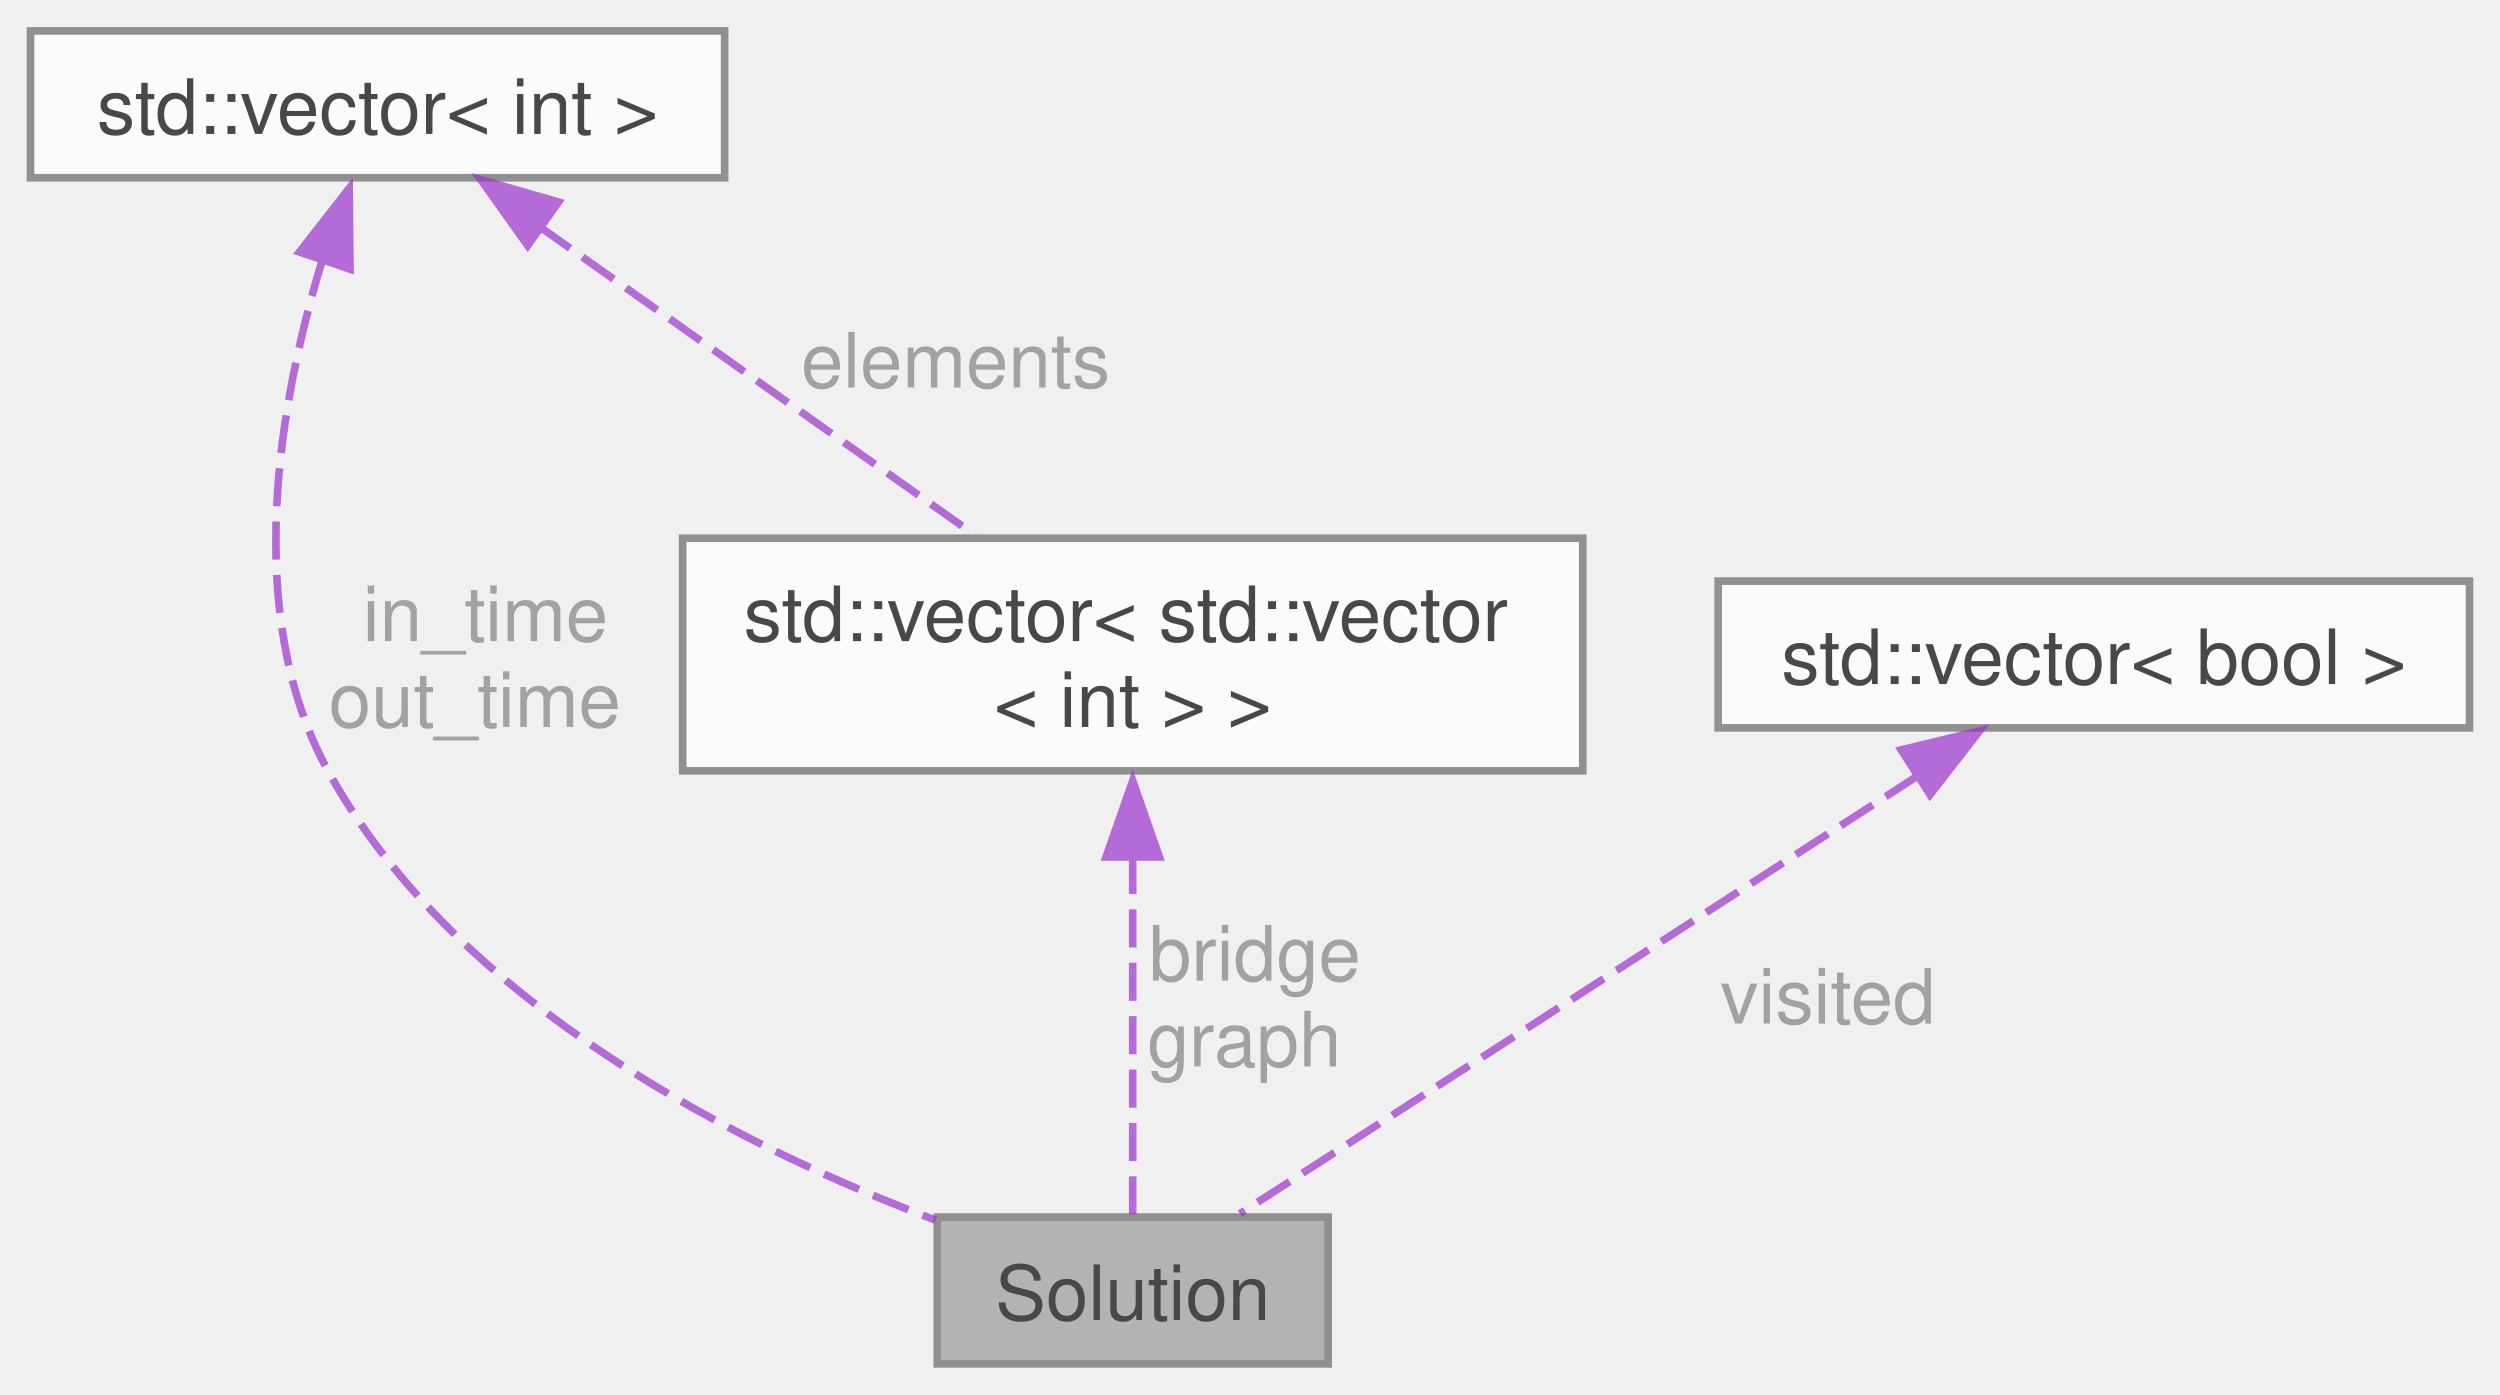
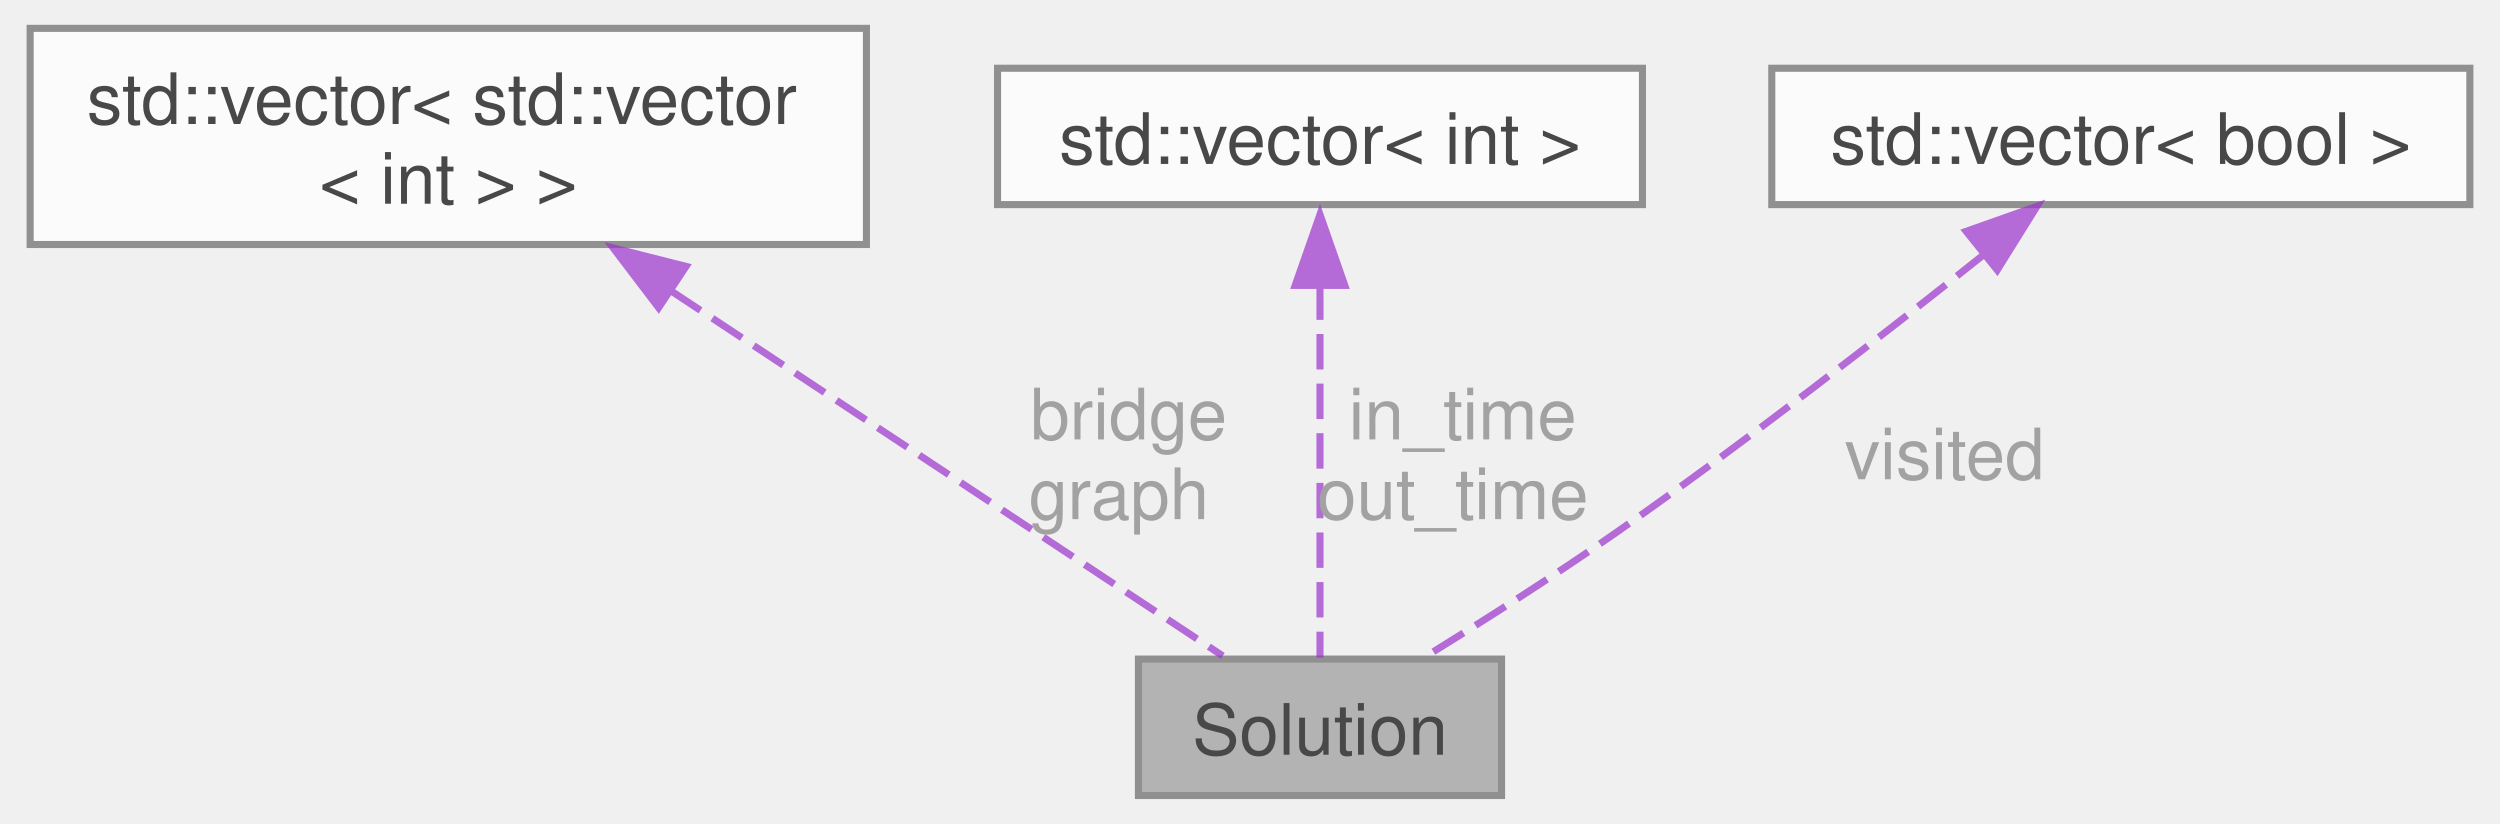
- <svg xmlns="http://www.w3.org/2000/svg" xmlns:xlink="http://www.w3.org/1999/xlink" width="328pt" height="183pt" viewBox="0.00 0.00 327.75 182.75">
+ <svg xmlns="http://www.w3.org/2000/svg" xmlns:xlink="http://www.w3.org/1999/xlink" width="352pt" height="116pt" viewBox="0.00 0.00 352.25 116.25">
  <svg id="main" version="1.1" xml:space="preserve">
    <style type="text/css">
.node, .edge {opacity: 0.7;}
.node.selected, .edge.selected {opacity: 1;}
.edge:hover path { stroke: red; }
.edge:hover polygon { stroke: red; fill: red; }
</style>
    <svg id="graph" class="graph">
-       <g id="graph0" class="graph" transform="scale(1 1) rotate(0) translate(4 178.75)">
+       <g id="graph0" class="graph" transform="scale(1 1) rotate(0) translate(4 112.25)">
        <g id="Node000001" class="node">
          <g id="a_Node000001">
            <a xlink:title=" ">
-               <polygon fill="#999999" stroke="#666666" points="170.12,-19.25 118.88,-19.25 118.88,0 170.12,0 170.12,-19.25" />
-               <text text-anchor="middle" x="144.5" y="-5.75" font-family="Helvetica,sans-Serif" font-size="10.00">Solution</text>
+               <polygon fill="#999999" stroke="#666666" points="207.62,-19.25 156.38,-19.25 156.38,0 207.62,0 207.62,-19.25" />
+               <text text-anchor="middle" x="182" y="-5.75" font-family="Helvetica,sans-Serif" font-size="10.00">Solution</text>
            </a>
          </g>
        </g>
        <g id="Node000002" class="node">
          <g id="a_Node000002">
            <a target="_blank" xlink:href="http://en.cppreference.com/w/cpp/container/vector.html" xlink:title=" ">
-               <polygon fill="white" stroke="#666666" points="203.5,-108.25 85.5,-108.25 85.5,-77.75 203.5,-77.75 203.5,-108.25" />
-               <text text-anchor="start" x="93.5" y="-94.75" font-family="Helvetica,sans-Serif" font-size="10.00">std::vector&lt; std::vector</text>
-               <text text-anchor="middle" x="144.5" y="-83.5" font-family="Helvetica,sans-Serif" font-size="10.00">&lt; int &gt; &gt;</text>
+               <polygon fill="white" stroke="#666666" points="118,-108.25 0,-108.25 0,-77.75 118,-77.75 118,-108.25" />
+               <text text-anchor="start" x="8" y="-94.75" font-family="Helvetica,sans-Serif" font-size="10.00">std::vector&lt; std::vector</text>
+               <text text-anchor="middle" x="59" y="-83.5" font-family="Helvetica,sans-Serif" font-size="10.00">&lt; int &gt; &gt;</text>
            </a>
          </g>
        </g>
        <g id="edge1_Node000001_Node000002" class="edge">
          <g id="a_edge1_Node000001_Node000002">
            <a xlink:title=" ">
-               <path fill="none" stroke="#9a32cd" stroke-dasharray="5,2" d="M144.5,-66.59C144.5,-50.52 144.5,-30.74 144.5,-19.52" />
-               <polygon fill="#9a32cd" stroke="#9a32cd" points="141,-66.45 144.5,-76.45 148,-66.45 141,-66.45" />
+               <path fill="none" stroke="#9a32cd" stroke-dasharray="5,2" d="M90.42,-71.21C115.56,-54.58 149.58,-32.07 168.28,-19.7" />
+               <polygon fill="#9a32cd" stroke="#9a32cd" points="88.68,-68.83 82.27,-77.26 92.55,-74.66 88.68,-68.83" />
            </a>
          </g>
-           <text text-anchor="middle" x="159.12" y="-50.25" font-family="Helvetica,sans-Serif" font-size="10.00" fill="grey"> bridge</text>
-           <text text-anchor="middle" x="159.12" y="-39" font-family="Helvetica,sans-Serif" font-size="10.00" fill="grey">graph</text>
+           <text text-anchor="middle" x="153.62" y="-50.25" font-family="Helvetica,sans-Serif" font-size="10.00" fill="grey"> bridge</text>
+           <text text-anchor="middle" x="153.62" y="-39" font-family="Helvetica,sans-Serif" font-size="10.00" fill="grey">graph</text>
        </g>
        <g id="Node000003" class="node">
          <g id="a_Node000003">
            <a target="_blank" xlink:href="http://en.cppreference.com/w/cpp/container/vector.html" xlink:title=" ">
-               <polygon fill="white" stroke="#666666" points="91,-174.75 0,-174.75 0,-155.5 91,-155.5 91,-174.75" />
-               <text text-anchor="middle" x="45.5" y="-161.25" font-family="Helvetica,sans-Serif" font-size="10.00">std::vector&lt; int &gt;</text>
+               <polygon fill="white" stroke="#666666" points="227.5,-102.62 136.5,-102.62 136.5,-83.38 227.5,-83.38 227.5,-102.62" />
+               <text text-anchor="middle" x="182" y="-89.12" font-family="Helvetica,sans-Serif" font-size="10.00">std::vector&lt; int &gt;</text>
            </a>
          </g>
        </g>
-         <g id="edge3_Node000001_Node000003" class="edge">
-           <g id="a_edge3_Node000001_Node000003">
+         <g id="edge2_Node000001_Node000003" class="edge">
+           <g id="a_edge2_Node000001_Node000003">
            <a xlink:title=" ">
-               <path fill="none" stroke="#9a32cd" stroke-dasharray="5,2" d="M38.28,-144.8C32.68,-126.39 27.61,-98.5 39,-77.75 55.82,-47.11 93.21,-28.46 118.65,-18.84" />
-               <polygon fill="#9a32cd" stroke="#9a32cd" points="35.26,-145.77 41.78,-154.12 41.89,-143.52 35.26,-145.77" />
+               <path fill="none" stroke="#9a32cd" stroke-dasharray="5,2" d="M182,-72.12C182,-55.3 182,-31.97 182,-19.44" />
+               <polygon fill="#9a32cd" stroke="#9a32cd" points="178.5,-71.98 182,-81.98 185.5,-71.98 178.5,-71.98" />
            </a>
          </g>
-           <text text-anchor="middle" x="58.25" y="-94.75" font-family="Helvetica,sans-Serif" font-size="10.00" fill="grey"> in_time</text>
-           <text text-anchor="middle" x="58.25" y="-83.5" font-family="Helvetica,sans-Serif" font-size="10.00" fill="grey">out_time</text>
-         </g>
-         <g id="edge2_Node000002_Node000003" class="edge">
-           <g id="a_edge2_Node000002_Node000003">
-             <a xlink:title=" ">
-               <path fill="none" stroke="#9a32cd" stroke-dasharray="5,2" d="M66.65,-149.15C83.52,-137.19 107.03,-120.54 123.79,-108.67" />
-               <polygon fill="#9a32cd" stroke="#9a32cd" points="65.18,-146.61 59.04,-155.24 69.22,-152.32 65.18,-146.61" />
-             </a>
-           </g>
-           <text text-anchor="middle" x="119.88" y="-128" font-family="Helvetica,sans-Serif" font-size="10.00" fill="grey"> elements</text>
+           <text text-anchor="middle" x="200.75" y="-50.25" font-family="Helvetica,sans-Serif" font-size="10.00" fill="grey"> in_time</text>
+           <text text-anchor="middle" x="200.75" y="-39" font-family="Helvetica,sans-Serif" font-size="10.00" fill="grey">out_time</text>
        </g>
        <g id="Node000004" class="node">
          <g id="a_Node000004">
            <a target="_blank" xlink:href="http://en.cppreference.com/w/cpp/container/vector.html" xlink:title=" ">
-               <polygon fill="white" stroke="#666666" points="319.75,-102.62 221.25,-102.62 221.25,-83.38 319.75,-83.38 319.75,-102.62" />
-               <text text-anchor="middle" x="270.5" y="-89.12" font-family="Helvetica,sans-Serif" font-size="10.00">std::vector&lt; bool &gt;</text>
+               <polygon fill="white" stroke="#666666" points="344.25,-102.62 245.75,-102.62 245.75,-83.38 344.25,-83.38 344.25,-102.62" />
+               <text text-anchor="middle" x="295" y="-89.12" font-family="Helvetica,sans-Serif" font-size="10.00">std::vector&lt; bool &gt;</text>
            </a>
          </g>
        </g>
-         <g id="edge4_Node000001_Node000004" class="edge">
-           <g id="a_edge4_Node000001_Node000004">
+         <g id="edge3_Node000001_Node000004" class="edge">
+           <g id="a_edge3_Node000001_Node000004">
            <a xlink:title=" ">
-               <path fill="none" stroke="#9a32cd" stroke-dasharray="5,2" d="M247.4,-77.08C221.42,-60.3 180.04,-33.58 158.53,-19.68" />
-               <polygon fill="#9a32cd" stroke="#9a32cd" points="245.24,-80.5 255.53,-82.98 249.03,-74.62 245.24,-80.5" />
+               <path fill="none" stroke="#9a32cd" stroke-dasharray="5,2" d="M275.8,-76.43C261.72,-65.19 241.99,-49.85 224,-37.25 215.23,-31.11 205.1,-24.67 196.99,-19.66" />
+               <polygon fill="#9a32cd" stroke="#9a32cd" points="273.18,-79.61 283.17,-83.14 277.56,-74.15 273.18,-79.61" />
            </a>
          </g>
-           <text text-anchor="middle" x="234.25" y="-44.62" font-family="Helvetica,sans-Serif" font-size="10.00" fill="grey"> visited</text>
+           <text text-anchor="middle" x="268.75" y="-44.62" font-family="Helvetica,sans-Serif" font-size="10.00" fill="grey"> visited</text>
        </g>
      </g>
    </svg>
  </svg>
  <style type="text/css">

[data-mouse-over-selected='false'] { opacity: 0.7; }
[data-mouse-over-selected='true']  { opacity: 1.0; }

</style>
</svg>
